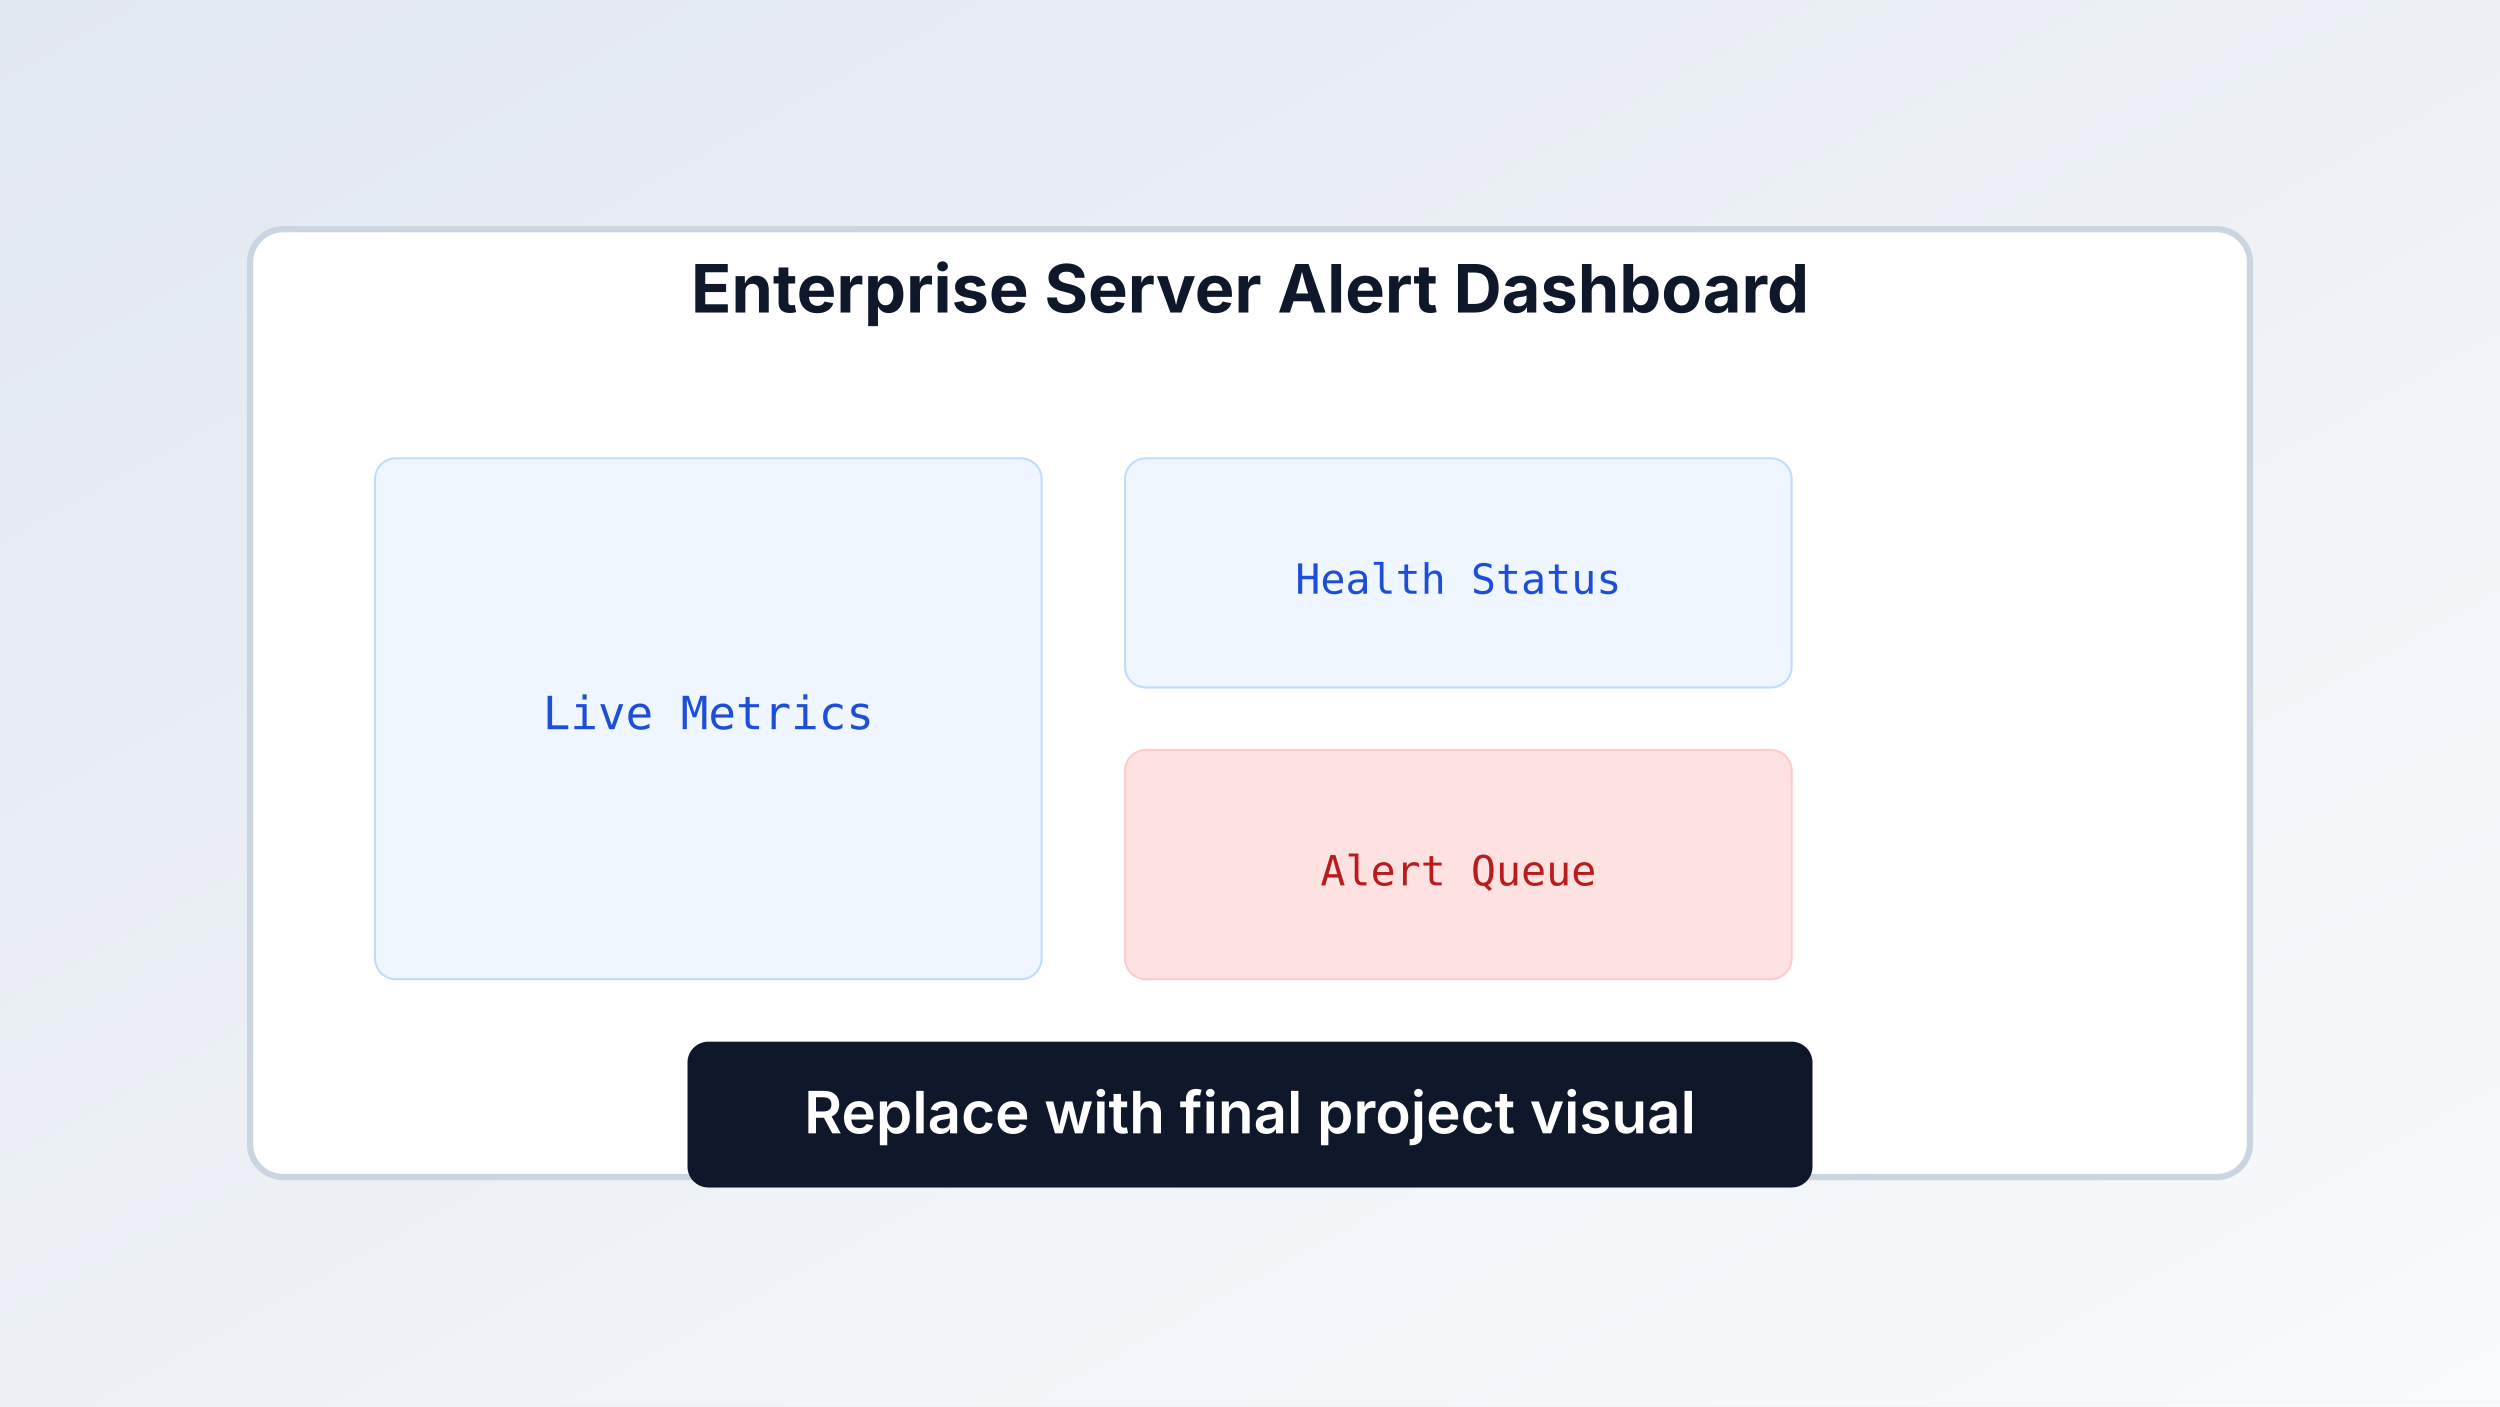
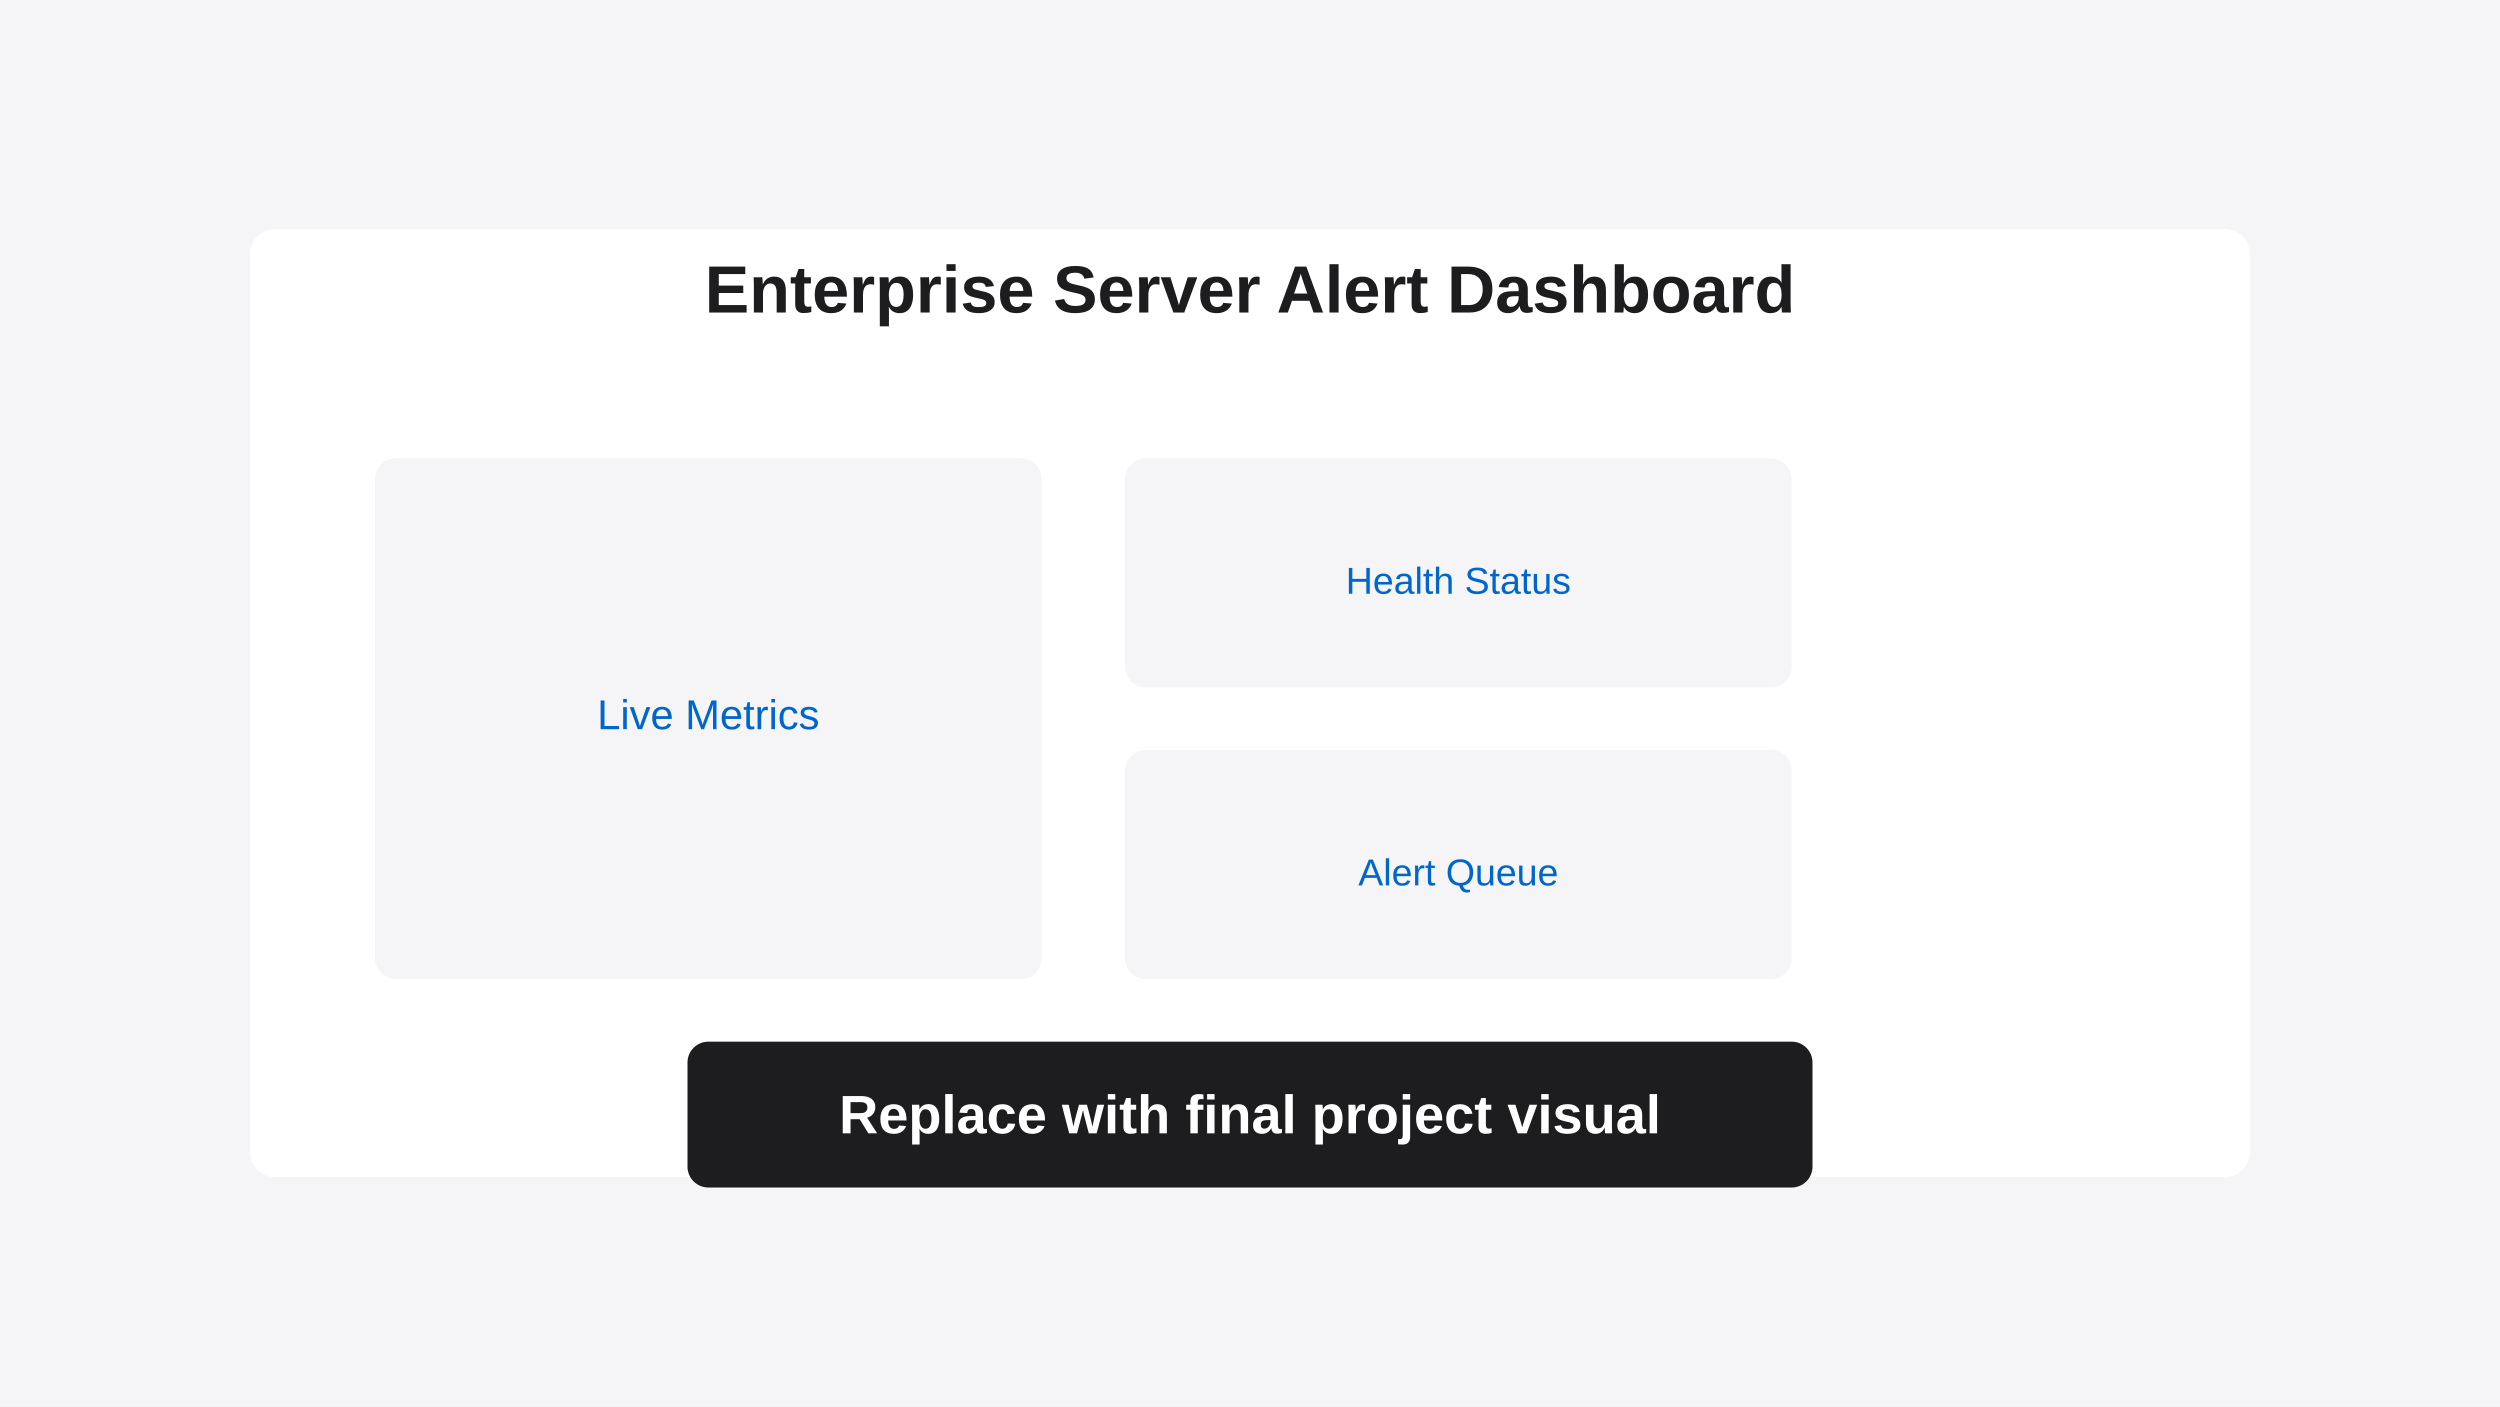
<svg xmlns="http://www.w3.org/2000/svg" viewBox="0 0 1200 675" role="img" aria-labelledby="title desc">
-   <defs>
-     <linearGradient id="bg" x1="0" y1="0" x2="1" y2="1">
-       <stop offset="0%" stop-color="#e2e8f0" />
-       <stop offset="100%" stop-color="#f8fafc" />
-     </linearGradient>
-   </defs>
-   <rect width="1200" height="675" fill="url(#bg)" />
-   <rect x="120" y="110" width="960" height="455" rx="16" fill="#ffffff" stroke="#cbd5e1" stroke-width="3" />
-   <text x="600" y="150" text-anchor="middle" font-family="Inter, Arial, sans-serif" font-size="32" fill="#0f172a" font-weight="700">Enterprise Server Alert Dashboard</text>
-   <rect x="180" y="220" width="320" height="250" rx="10" fill="#eff6ff" stroke="#bfdbfe" />
-   <rect x="540" y="220" width="320" height="110" rx="10" fill="#eff6ff" stroke="#bfdbfe" />
-   <rect x="540" y="360" width="320" height="110" rx="10" fill="#fee2e2" stroke="#fecaca" />
-   <text x="340" y="350" text-anchor="middle" font-family="Roboto Mono, monospace" font-size="22" fill="#1d4ed8">Live Metrics</text>
-   <text x="700" y="285" text-anchor="middle" font-family="Roboto Mono, monospace" font-size="20" fill="#1d4ed8">Health Status</text>
-   <text x="700" y="425" text-anchor="middle" font-family="Roboto Mono, monospace" font-size="20" fill="#b91c1c">Alert Queue</text>
-   <rect x="330" y="500" width="540" height="70" rx="10" fill="#0f172a" />
-   <text x="600" y="544" text-anchor="middle" font-family="Inter, Arial, sans-serif" font-size="28" fill="#ffffff" font-weight="600">Replace with final project visual</text>
+   <rect width="1200" height="675" fill="#f5f5f7" />
+   <rect x="120" y="110" width="960" height="455" rx="12" fill="#ffffff" />
+   <text x="600" y="150" text-anchor="middle" font-family="Helvetica Neue, Arial, sans-serif" font-size="32" fill="#1d1d1f" font-weight="600">Enterprise Server Alert Dashboard</text>
+   <rect x="180" y="220" width="320" height="250" rx="10" fill="#f5f5f7" />
+   <rect x="540" y="220" width="320" height="110" rx="10" fill="#f5f5f7" />
+   <rect x="540" y="360" width="320" height="110" rx="10" fill="#f5f5f7" />
+   <text x="340" y="350" text-anchor="middle" font-family="Helvetica Neue, Arial, sans-serif" font-size="20" fill="#0066cc">Live Metrics</text>
+   <text x="700" y="285" text-anchor="middle" font-family="Helvetica Neue, Arial, sans-serif" font-size="18" fill="#0066cc">Health Status</text>
+   <text x="700" y="425" text-anchor="middle" font-family="Helvetica Neue, Arial, sans-serif" font-size="18" fill="#0066cc">Alert Queue</text>
+   <rect x="330" y="500" width="540" height="70" rx="10" fill="#1d1d1f" />
+   <text x="600" y="544" text-anchor="middle" font-family="Helvetica Neue, Arial, sans-serif" font-size="26" fill="#ffffff" font-weight="600">Replace with final project visual</text>
</svg>
